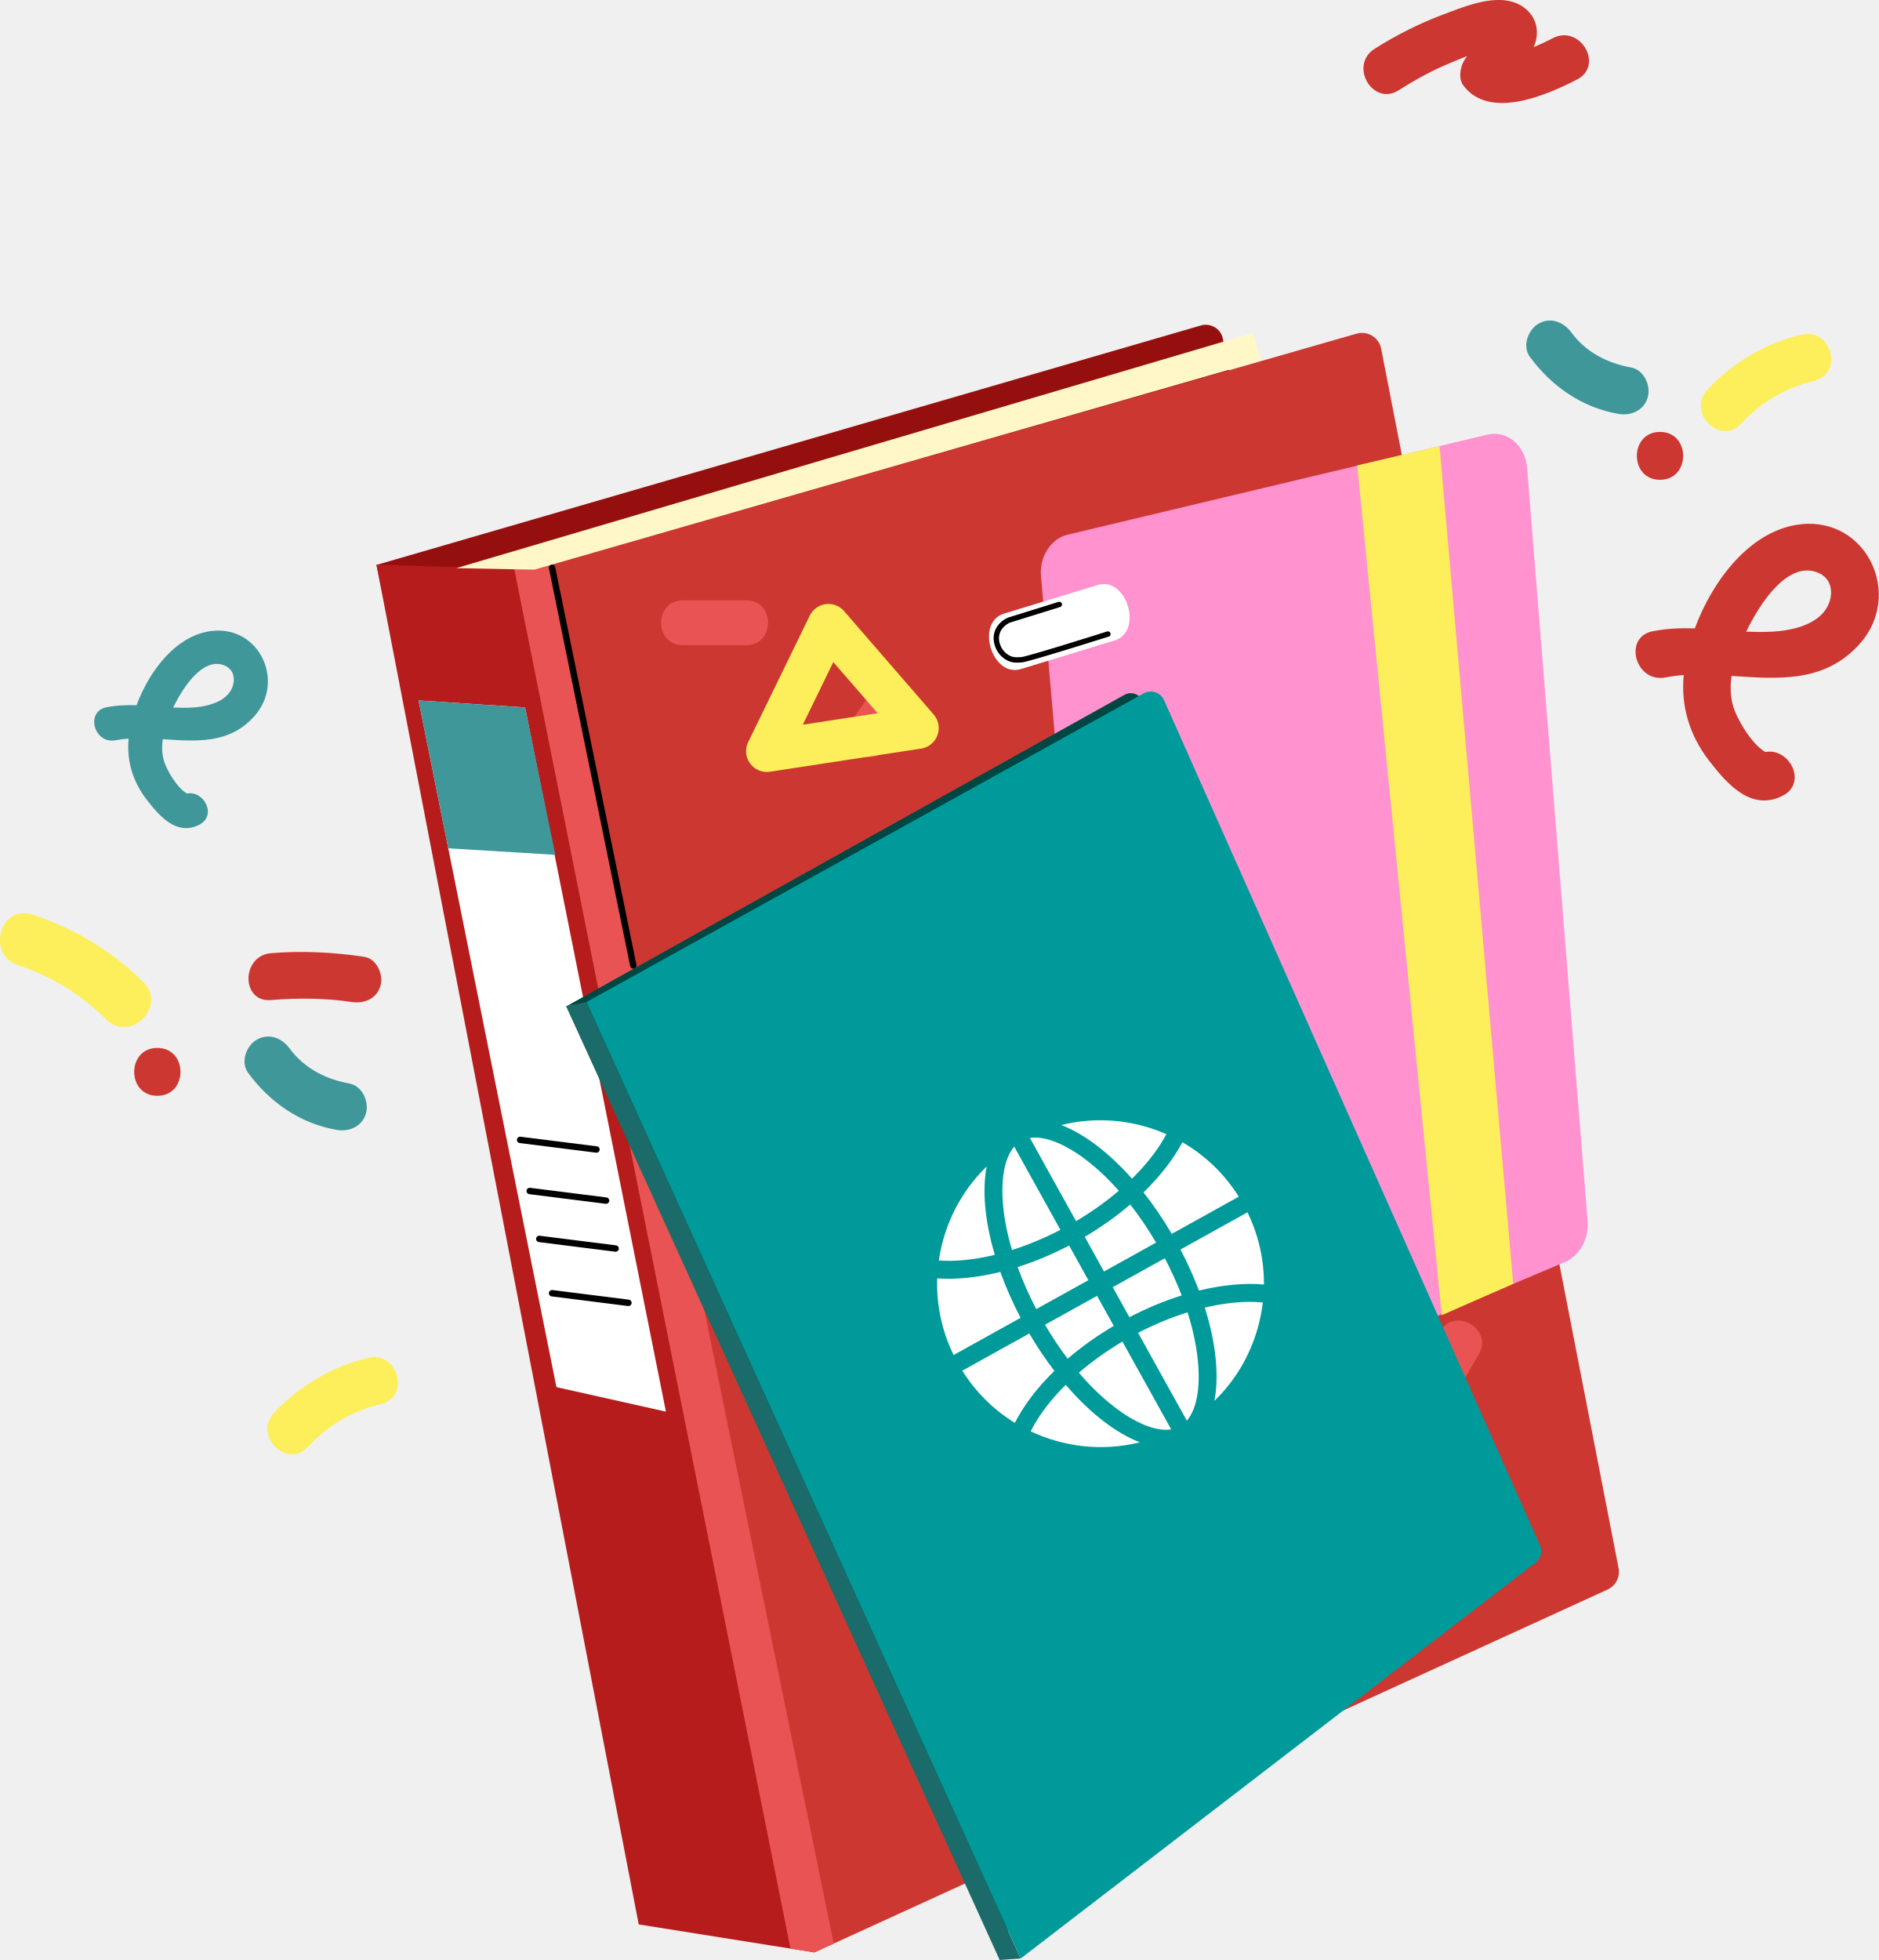
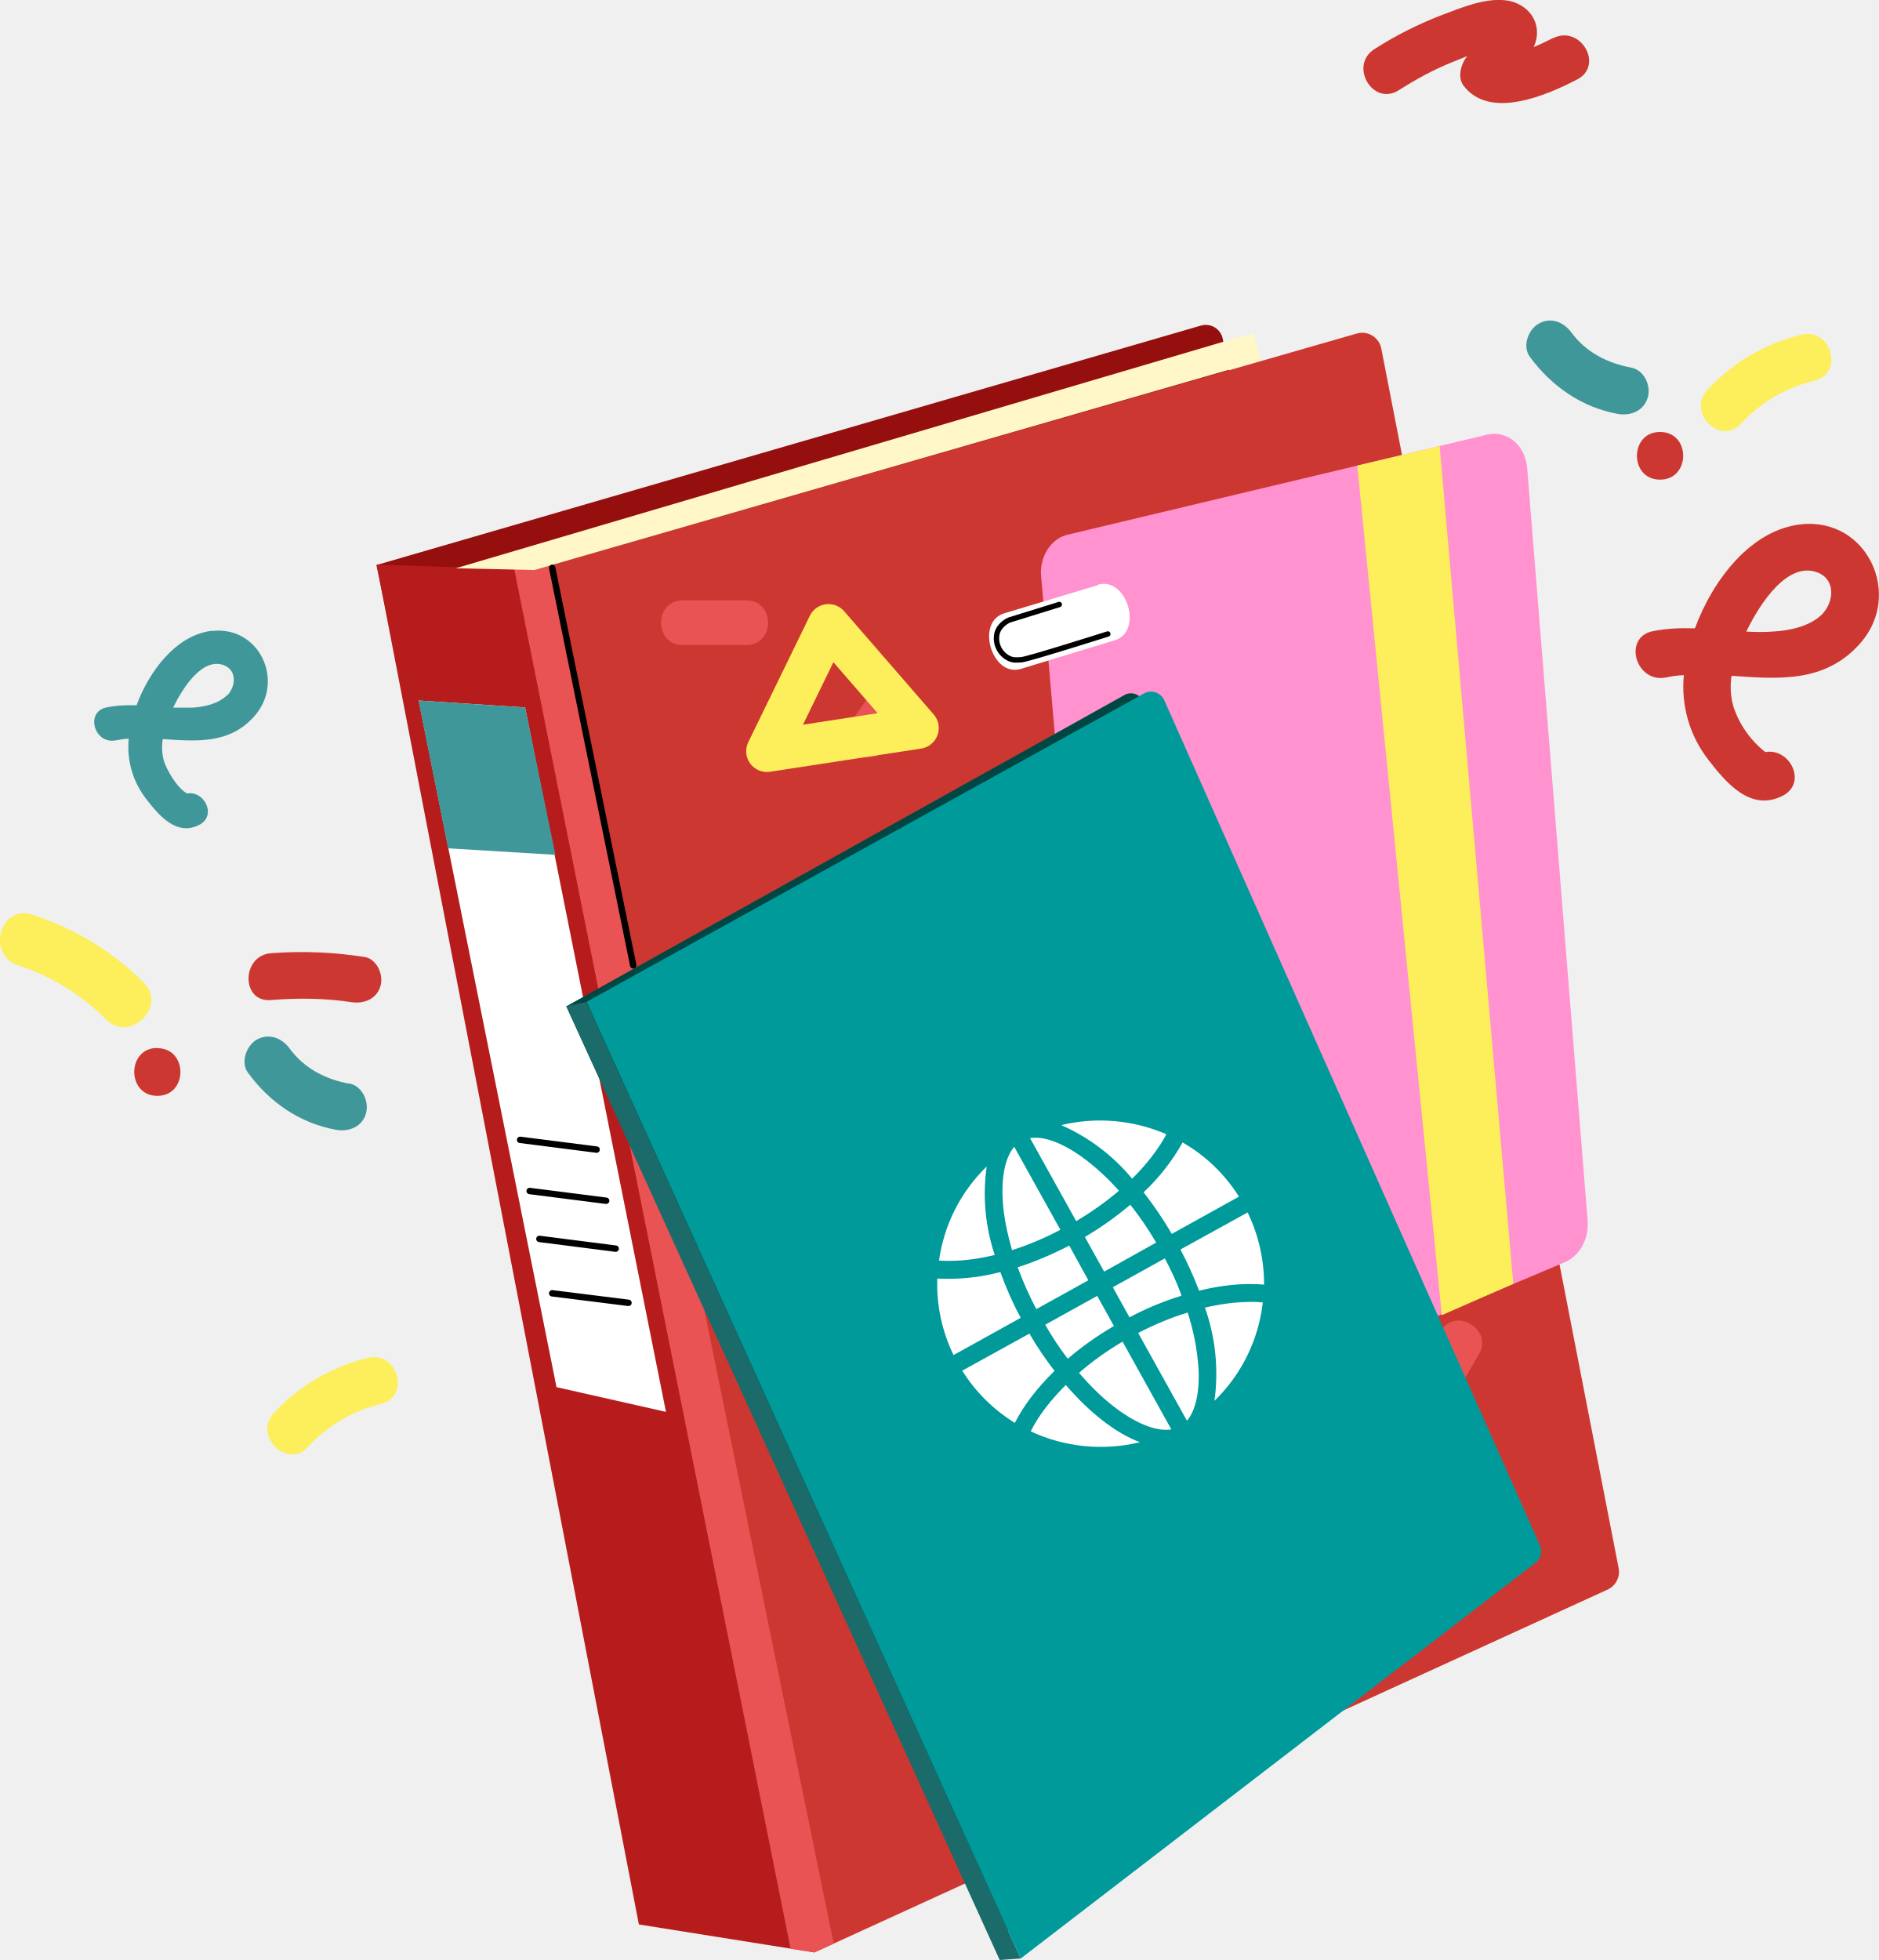
- <svg xmlns="http://www.w3.org/2000/svg" id="Layer_2" data-name="Layer 2" viewBox="0 0 866.98 904.34">
+ <svg xmlns="http://www.w3.org/2000/svg" id="Layer_2" data-name="Layer 2" viewBox="0 0 867 904.3">
  <defs>
-     <style>
-       .cls-1 {
-         fill: #fcef5b;
-       }
- 
-       .cls-2 {
-         fill: #009a9b;
-       }
- 
-       .cls-3 {
-         stroke-width: 2.95px;
-       }
- 
-       .cls-3, .cls-4 {
-         stroke: #000;
-       }
- 
-       .cls-3, .cls-4, .cls-5 {
-         fill: none;
-         stroke-linecap: round;
-         stroke-linejoin: round;
-       }
- 
-       .cls-6 {
-         fill: #fff;
-       }
- 
-       .cls-7 {
-         fill: #ff92cf;
-       }
- 
-       .cls-4 {
-         stroke-width: 2.47px;
-       }
- 
-       .cls-8 {
-         fill: #004743;
-       }
- 
-       .cls-9 {
-         fill: #1a6b69;
-       }
- 
-       .cls-10 {
-         fill: #ea5353;
-       }
- 
-       .cls-11 {
-         fill: #cd3731;
-       }
- 
-       .cls-12 {
-         fill: #b71c1c;
-       }
- 
-       .cls-5 {
-         stroke: #fcef5b;
-         stroke-width: 19.16px;
-       }
- 
-       .cls-13 {
-         fill: #960f0f;
-       }
- 
-       .cls-14 {
-         fill: #40979a;
-       }
- 
-       .cls-15 {
-         fill: #fff7c7;
-       }
-     </style>
+     <style>.cls-1{fill:#fcef5b}.cls-3{stroke-width:2.95px;stroke:#000;fill:none;stroke-linecap:round;stroke-linejoin:round}.cls-6{fill:#fff}.cls-10{fill:#ea5353}.cls-11{fill:#cd3731}.cls-14{fill:#40979a}</style>
  </defs>
  <g id="Layer_1-2" data-name="Layer 1">
-     <path class="cls-13" d="m173.73,260.66c126.82-36.83,253.64-73.67,380.46-110.5,4.52-1.28,9.19,1.53,10.09,6.07l109.91,554.66c.71,3.58-1.17,7.16-4.54,8.68-122.24,54.94-244.47,109.89-366.71,164.83-43.07-207.91-86.15-415.82-129.22-623.73Z" />
-     <path class="cls-12" d="m375.81,900.84l-81.07-12.92c-40.34-209.14-80.68-418.27-121.02-627.41,24.28.78,48.56,1.57,72.85,2.35l129.24,637.99Z" />
-     <path class="cls-11" d="m375.81,900.84l365.99-167.41c3.79-1.73,5.9-5.84,5.1-9.93l-109.55-562.6c-1.01-5.19-6.26-8.41-11.34-6.95l-379.44,108.9,129.24,637.99Z" />
-     <polygon class="cls-10" points="237.32 262.56 246.57 262.86 254.76 260.51 384.73 896.76 375.81 900.84 364.77 899.08 237.32 262.56" />
-     <path class="cls-14" d="m98.05,291.08c-16.4,1.7-29.03,18.1-35.05,34.31-4.56-.14-9.15.02-13.84.94-9.96,1.95-5.74,17.17,4.2,15.22,1.96-.38,3.96-.63,5.99-.77-.94,10.29,1.9,19.78,8.24,28.04,5.93,7.74,13.93,16.98,24.33,11.73,8.29-4.18,2.34-15.91-5.66-14.42-4.75-2.71-9.51-11.22-10.63-15.15-.93-3.27-.98-6.62-.52-9.92,15.37,1,30.75,2.41,42.33-10.68,14.2-16.04,2.33-41.55-19.39-39.29Zm6.7,29.76c-4.04,3.98-10.72,5.32-16.14,5.62-2.92.17-5.81.12-8.68-.01,4.81-9.9,13.8-23.15,23.4-19.51,6.21,2.35,5.5,9.88,1.42,13.9Z" />
-     <path class="cls-1" d="m66.18,453.17c-14.54-14.43-31.84-24.84-51.3-31.19-14.9-4.86-21.29,18.59-6.46,23.43,15.48,5.05,29.02,13.48,40.57,24.94,11.11,11.03,28.31-6.15,17.18-17.18Z" />
-     <path class="cls-11" d="m72.6,483.51c-14.22,0-14.24,22.1,0,22.1s14.24-22.1,0-22.1Z" />
-     <path class="cls-14" d="m161.18,499.91c-10.9-1.93-20.92-7.11-27.57-16.19-3.54-4.83-9.63-7.23-15.19-3.98-4.76,2.79-7.54,10.32-3.98,15.19,10,13.65,23.98,23.41,40.83,26.39,5.9,1.04,11.96-1.59,13.65-7.75,1.47-5.36-1.82-12.6-7.75-13.65Z" />
-     <path class="cls-11" d="m168.05,441.46c-14.35-2.12-28.52-2.87-43-1.66-13.77,1.15-13.89,22.78,0,21.63,12.42-1.03,24.91-.93,37.25.89,5.82.86,11.55-1.45,13.3-7.55,1.46-5.08-1.78-12.45-7.55-13.3Z" />
-     <path class="cls-1" d="m169.84,626.52c-16.68,4.05-31.71,12.84-43.4,25.41-9.68,10.41,5.92,26.09,15.64,15.64,9.26-9.96,20.43-16.52,33.64-19.72,13.82-3.35,7.97-24.68-5.88-21.33Z" />
-     <path class="cls-10" d="m344.45,277.02h-29.41c-13.28,0-13.3,20.63,0,20.63h29.41c13.28,0,13.3-20.63,0-20.63Z" />
-     <path class="cls-10" d="m484.33,344.74l-31.47,13.28c-12.23,5.16-4.23,24.18,8.02,19.01l31.47-13.28c12.23-5.16,4.23-24.18-8.02-19.01Z" />
-     <path class="cls-10" d="m539.88,279.87h-35.1c-13.28,0-13.3,20.63,0,20.63h35.1c13.28,0,13.3-20.63,0-20.63Z" />
-     <path class="cls-10" d="m391.61,558.49c1.8-6.8,4.22-13.32,7.15-19.74,5.51-12.09-13.18-20.83-18.7-8.72-3.64,7.98-6.51,16.29-8.75,24.77-1.42,5.39,3.13,11.06,8.31,12,5.85,1.07,10.57-2.9,12-8.31Z" />
-     <path class="cls-10" d="m559.64,460.61l10-14.29c3.1-4.43,2.16-11.37-2.53-14.37-4.71-3.01-11.06-2.19-14.37,2.53-3.33,4.76-6.67,9.52-10,14.29-3.1,4.43-2.16,11.37,2.53,14.37,4.71,3.01,11.06,2.19,14.37-2.53Z" />
-     <path class="cls-10" d="m668.25,465.04l-18.03-18.03c-9.4-9.4-24,5.18-14.59,14.59l18.03,18.03c9.4,9.4,24-5.18,14.59-14.59Z" />
-     <path class="cls-10" d="m590.11,604.08h-23.72c-13.28,0-13.3,20.63,0,20.63h23.72c13.28,0,13.3-20.63,0-20.63Z" />
-     <path class="cls-10" d="m470.33,540.93c-6.32-6.32-12.65-12.65-18.97-18.97-9.4-9.4-24,5.18-14.59,14.59,6.32,6.32,12.65,12.65,18.97,18.97,9.4,9.4,24-5.18,14.59-14.59Z" />
-     <path class="cls-10" d="m631.25,300.57l-15.18-15.18c-3.82-3.82-10.82-4.11-14.59,0-3.78,4.12-4.08,10.51,0,14.59l15.18,15.18c3.82,3.82,10.82,4.11,14.59,0,3.78-4.12,4.08-10.51,0-14.59Z" />
-     <path class="cls-10" d="m559.88,739.95c-7.99-6.73-15.4-14.06-22.22-21.98-3.64-4.22-10.86-3.73-14.59,0-4.19,4.19-3.65,10.36,0,14.59,6.82,7.92,14.23,15.25,22.22,21.98,4.26,3.59,10.41,4.18,14.59,0,3.68-3.68,4.28-10.98,0-14.59Z" />
-     <path class="cls-10" d="m658.15,704.09l-15.12-15.12c-3.82-3.82-10.82-4.11-14.59,0-3.78,4.12-4.08,10.51,0,14.59l15.12,15.12c3.82,3.82,10.82,4.11,14.59,0,3.78-4.12,4.08-10.51,0-14.59Z" />
-     <path class="cls-10" d="m665.02,654.89l17.45-30.22c6.64-11.5-11.22-21.83-17.87-10.32l-17.45,30.22c-6.64,11.5,11.22,21.83,17.87,10.32Z" />
-     <path class="cls-10" d="m450.81,716.18h-36.05c-13.28,0-13.3,20.63,0,20.63h36.05c13.28,0,13.3-20.63,0-20.63Z" />
-     <path class="cls-10" d="m409.39,345.1l10-14.29c3.1-4.43,2.16-11.37-2.53-14.37-4.71-3.01-11.06-2.19-14.37,2.53-3.33,4.76-6.67,9.52-10,14.29-3.1,4.43-2.16,11.37,2.53,14.37,4.71,3.01,11.06,2.19,14.37-2.53Z" />
-     <g>
-       <path class="cls-11" d="m831.18,241.88c-22.98,2.38-40.66,25.35-49.1,48.05-6.39-.19-12.82.03-19.38,1.31-13.95,2.73-8.05,24.05,5.88,21.32,2.75-.54,5.55-.88,8.38-1.08-1.32,14.41,2.66,27.71,11.54,39.27,8.31,10.84,19.51,23.78,34.08,16.43,11.61-5.86,3.28-22.29-7.93-20.2-6.65-3.79-13.33-15.72-14.89-21.21-1.31-4.57-1.37-9.27-.73-13.9,21.53,1.4,43.07,3.37,59.3-14.96,19.89-22.46,3.26-58.19-27.16-55.04Zm9.38,41.68c-5.66,5.58-15.01,7.45-22.61,7.88-4.09.23-8.14.17-12.16-.02,6.73-13.87,19.32-32.43,32.78-27.33,8.69,3.29,7.7,13.84,1.99,19.48Z" />
-       <path class="cls-11" d="m716.54,17.63c-2.55,1.31-5.6,2.79-8.84,4.11.79-1.69,1.34-3.5,1.48-5.5.64-8.57-5.82-14.84-13.98-16-9.49-1.35-20.26,3.07-28.94,6.33-11.2,4.2-21.84,9.55-31.93,15.95-11.98,7.6-.9,26.75,11.16,19.1,7.72-4.9,15.67-9.3,24.16-12.73,1.17-.47,4.03-1.71,7.33-3.01-.78,1.11-1.36,2.03-1.61,2.52-1.63,3.26-2.43,7.97,0,11.16,11.96,15.72,37.96,4.55,52.33-2.85,12.66-6.52,1.48-25.61-11.16-19.1Z" />
-       <path class="cls-1" d="m831.27,154.4c-16.68,4.05-31.71,12.84-43.4,25.41-9.68,10.41,5.92,26.09,15.64,15.64,9.26-9.96,20.43-16.52,33.64-19.72,13.82-3.35,7.97-24.68-5.88-21.33Z" />
-       <path class="cls-14" d="m752.66,169.55c-10.9-1.93-20.92-7.11-27.57-16.19-3.54-4.83-9.63-7.23-15.19-3.98-4.76,2.79-7.54,10.32-3.98,15.19,10,13.65,23.98,23.41,40.83,26.39,5.9,1.04,11.96-1.59,13.65-7.75,1.47-5.36-1.82-12.6-7.75-13.65Z" />
-       <path class="cls-11" d="m766.02,199.28c-14.22,0-14.24,22.1,0,22.1s14.24-22.1,0-22.1Z" />
-     </g>
-     <path class="cls-15" d="m210.58,262.13c122.56-36.18,245.11-72.35,367.67-108.53,1.25,4.24,2.5,8.49,3.75,12.73-111.81,32.18-223.62,64.35-335.43,96.53-12-.24-24-.48-35.99-.72Z" />
-     <g>
-       <path class="cls-6" d="m193.15,323.18l49.16,3.23,64.98,324.91c-16.84-3.77-33.68-7.54-50.52-11.31-21.2-105.61-42.41-211.22-63.61-316.82Z" />
-       <path class="cls-14" d="m256.27,394.43c-4.65-22.67-9.31-45.35-13.96-68.02l-49.16-3.23c4.57,22.74,9.13,45.49,13.7,68.23,16.47,1,32.95,2.01,49.42,3.01Z" />
-     </g>
-     <line class="cls-3" x1="254.76" y1="261.98" x2="292.24" y2="445.45" />
-     <path class="cls-1" d="m504.32,351.98c-39.03,65.64-89.65,99.25-92.18,100.91l-10.49-16.04c.64-.42,59.4-39.59,96.93-114.33" />
-     <polygon class="cls-5" points="353.87 346.6 382.28 288.25 423.6 335.93 353.87 346.6" />
-     <line class="cls-3" x1="254.76" y1="596.69" x2="289.99" y2="601.13" />
-     <line class="cls-3" x1="248.86" y1="571.63" x2="284.09" y2="576.07" />
-     <line class="cls-3" x1="244.44" y1="549.52" x2="279.67" y2="553.96" />
-     <line class="cls-3" x1="240.02" y1="525.94" x2="275.25" y2="530.38" />
-     <path class="cls-7" d="m533.38,662.13l188.77-79.83c6.79-2.87,11.12-10.7,10.46-18.93l-27.91-347.39c-.84-10.45-9.28-17.6-18.25-15.46l-193.83,46.19c-7.7,1.83-13.03,10.15-12.25,19.11l33.25,382.22c.96,11.06,10.63,17.95,19.77,14.08Z" />
-     <g>
-       <path class="cls-8" d="m261.31,464.33c85.86-47.91,171.73-95.82,257.59-143.74,3.07-1.68,6.92-.42,8.33,2.72l172.41,384.08c1.11,2.48.35,5.39-1.84,7.05-79.51,60.29-159.02,120.57-238.53,180.86-65.99-143.66-131.97-287.31-197.96-430.97Z" />
-       <path class="cls-9" d="m461.31,904.34c3.22-.23,6.45-.46,9.67-.7l-200.36-441.31c-3.12.61-6.24,1.23-9.35,1.84,66.68,146.72,133.36,293.44,200.04,440.17Z" />
-       <path class="cls-2" d="m471.02,903.63l237.58-182.61c2.46-1.89,3.3-5.22,2.04-8.06l-173.48-389.9c-1.6-3.6-5.94-5.05-9.39-3.15l-257.11,142.41,200.36,441.31Z" />
-     </g>
-     <g>
-       <path class="cls-6" d="m506.54,269.92l-43.22,13.2c-13.35,4.08-5.57,29.65,7.81,25.57l43.22-13.2c13.35-4.08,5.57-29.65-7.81-25.57Z" />
-       <path class="cls-4" d="m488.84,278.89l-23.26,7.23c-.62.27-4.3,1.94-5.48,5.94-.67,2.26-.21,4.14,0,4.95.8,3.12,3.11,5.79,5.94,6.92,2.04.82,3.94.5,5.19.5,2.47,0,40.03-11.89,40.03-11.89h0" />
-     </g>
-     <path class="cls-6" d="m459.05,578.99c-4.59-15.52-5.88-29.8-3.74-40.78-9.37,9.07-16.24,20.48-19.92,33.35-.95,3.33-1.66,6.68-2.15,10.04,1.79.12,3.65.17,5.57.14,6.36-.11,13.15-1.04,20.25-2.76Zm78.46,1.57l-24.03,13.34,7.7,13.86c8.08-4.22,16.2-7.57,24.11-10.05-2.18-5.69-4.78-11.44-7.77-17.16Zm-75.89,6.31c-10.48,2.59-20.4,3.59-29.14,2.98-.42,12.15,2.14,24.23,7.56,35.36l30.92-17.17c-3.74-7.11-6.85-14.23-9.34-21.18Zm79.1-17.56l30.92-17.17c-6.58-10.48-15.48-19.04-26.02-25.11-4.1,7.74-10.2,15.63-17.94,23.15,4.58,5.79,8.97,12.2,13.03,19.13Zm-19.15-13.56c-6.22,5.31-13.26,10.35-21,14.92l8.88,16,24.03-13.34c-3.7-6.3-7.71-12.2-11.92-17.57Zm13.84-27.65c1.04-1.61,1.98-3.21,2.83-4.8-3.11-1.36-6.34-2.53-9.66-3.48-12.88-3.68-26.19-3.88-38.84-.72,10.45,3.99,21.89,12.63,32.63,24.73,5.22-5.12,9.6-10.39,13.05-15.73Zm-60.43,87.17l-30.92,17.17c6.21,9.89,14.49,18.07,24.26,24.06,4.05-7.99,10.26-16.19,18.23-23.98-4.05-5.28-7.94-11.06-11.57-17.25Zm24.06-81.67c-9.2-6.54-17.59-9.51-23.79-8.55l21.31,38.38c7.14-4.22,13.75-8.93,19.72-14.04-5.55-6.26-11.36-11.61-17.24-15.79Zm48.97,71.91c-7.65,2.38-15.31,5.56-22.83,9.47l22.5,40.52c4.1-4.75,6.01-13.44,5.32-24.71-.48-7.89-2.19-16.45-4.99-25.28Zm7.96-2.19c5.15,16.39,6.67,31.53,4.43,43.04,9.37-9.07,16.24-20.48,19.92-33.35,1.14-3.99,1.94-8.03,2.42-12.07-2.24-.21-4.59-.29-7.02-.25-6.21.11-12.83.99-19.75,2.64Zm-93.27-49.55c.44,7.2,1.91,14.96,4.29,22.98,7.49-2.36,14.98-5.49,22.34-9.32l-21.31-38.38c-4.1,4.75-6.01,13.44-5.32,24.71Zm82.04,22.76c3.34,6.35,6.18,12.71,8.52,18.94,10.83-2.65,21.07-3.58,30-2.8.08-11.46-2.49-22.81-7.6-33.31l-30.92,17.17Zm-52.07,50.39c6.29-5.4,13.42-10.53,21.28-15.16l-7.7-13.86-24.03,13.34c3.27,5.56,6.77,10.81,10.45,15.67Zm-14.47-22.9l24.03-13.34-8.88-16c-7.96,4.15-15.96,7.47-23.76,9.94,2.34,6.42,5.22,12.94,8.61,19.41Zm38.47,46.95c9.2,6.54,17.59,9.51,23.79,8.55l-22.5-40.52c-7.3,4.32-14.04,9.13-20.11,14.37,6.02,7.04,12.38,13.02,18.82,17.6Zm-37.56,3.36c-1.32,2.05-2.49,4.08-3.5,6.09,3.68,1.73,7.53,3.19,11.52,4.33,12.88,3.68,26.19,3.88,38.85.72-10.96-4.18-23-13.48-34.19-26.51-5.06,5-9.31,10.15-12.68,15.37Z" />
-     <path class="cls-1" d="m664.29,205.84c-12.67,2.97-25.33,5.95-38,8.92,13.01,130.69,26.02,261.38,39.02,392.08l32.98-14.5c-11.33-128.83-22.67-257.67-34-386.5Z" />
+     <path d="m173.7 260.7 380.5-110.5a8 8 0 0 1 10 6l110 554.7a7.9 7.9 0 0 1-4.6 8.7L303 884.4 173.7 260.7Z" style="fill:#960f0f" />
+     <path d="m375.8 900.8-81-12.9-121-627.4 72.8 2.4 129.2 638Z" style="fill:#b71c1c" />
+     <path d="m375.8 900.8 366-167.4a9 9 0 0 0 5.1-9.9L637.4 160.9a9 9 0 0 0-11.4-7L246.6 263l129.2 638Z" class="cls-11" />
+     <path d="m237.3 262.6 9.3.3 8.2-2.4 129.9 636.3-8.9 4-11-1.7-127.5-636.5z" class="cls-10" />
+     <path d="M98 291c-16.4 1.8-29 18.2-35 34.4-4.6-.1-9.2 0-13.8 1-10 1.9-5.8 17.1 4.2 15.2 2-.4 4-.7 6-.8a39 39 0 0 0 8.2 28c6 7.8 14 17 24.3 11.8 8.3-4.2 2.4-16-5.6-14.5-4.8-2.7-9.5-11.2-10.7-15.1a24 24 0 0 1-.5-10c15.4 1 30.8 2.5 42.3-10.6 14.2-16 2.4-41.6-19.3-39.3Zm6.7 29.8c-4 4-10.7 5.4-16 5.7h-8.8c4.8-10 13.8-23.2 23.4-19.6 6.2 2.4 5.5 10 1.5 14Z" class="cls-14" />
+     <path d="M66.2 453.2A128.8 128.8 0 0 0 14.9 422c-15-4.9-21.3 18.6-6.5 23.4a102 102 0 0 1 40.6 25c11.1 11 28.3-6.2 17.2-17.2Z" class="cls-1" />
+     <path d="M72.6 483.5c-14.2 0-14.2 22.1 0 22.1s14.2-22 0-22Z" class="cls-11" />
+     <path d="M161.2 500c-11-2-21-7.2-27.6-16.3-3.5-4.8-9.6-7.2-15.2-4-4.7 2.8-7.5 10.4-4 15.2 10 13.7 24 23.4 40.9 26.4 5.9 1 12-1.6 13.6-7.7 1.5-5.4-1.8-12.6-7.7-13.7Z" class="cls-14" />
+     <path d="M168 441.5a185.8 185.8 0 0 0-43-1.7c-13.7 1.1-13.8 22.8 0 21.6 12.5-1 25-.9 37.3 1 5.8.8 11.6-1.5 13.3-7.6 1.5-5.1-1.8-12.5-7.5-13.3Z" class="cls-11" />
+     <path d="M169.8 626.5a87.2 87.2 0 0 0-43.4 25.4c-9.6 10.4 6 26.1 15.7 15.7a66.2 66.2 0 0 1 33.6-19.8c13.8-3.3 8-24.6-5.9-21.3Z" class="cls-1" />
+     <path d="M344.4 277H315c-13.2 0-13.3 20.6 0 20.6h29.4c13.3 0 13.4-20.6 0-20.6ZM484.3 344.7 453 358c-12.3 5.2-4.3 24.2 8 19l31.5-13.3c12.2-5.1 4.2-24.1-8-19ZM539.9 279.9h-35.1c-13.3 0-13.3 20.6 0 20.6h35c13.4 0 13.4-20.6 0-20.6ZM391.6 558.5c1.8-6.8 4.2-13.3 7.2-19.7 5.5-12.1-13.2-20.9-18.7-8.8a155 155 0 0 0-8.8 24.8c-1.4 5.4 3.1 11 8.3 12 5.9 1 10.6-2.9 12-8.3ZM559.6 460.6l10-14.3c3.1-4.4 2.2-11.4-2.5-14.4s-11-2.1-14.4 2.6l-10 14.3c-3 4.4-2.1 11.3 2.6 14.3s11 2.2 14.3-2.5ZM668.3 465l-18-18c-9.5-9.4-24 5.2-14.7 14.6l18 18c9.5 9.4 24-5.2 14.6-14.6ZM590.1 604h-23.7c-13.3 0-13.3 20.7 0 20.7H590c13.3 0 13.3-20.6 0-20.6ZM470.3 541l-19-19c-9.3-9.4-24 5.1-14.5 14.5l19 19c9.3 9.4 24-5.2 14.5-14.6ZM631.3 300.6 616 285.4c-3.8-3.8-10.8-4.1-14.6 0-3.8 4.1-4.1 10.5 0 14.6l15.2 15.2c3.8 3.8 10.8 4 14.5 0 3.8-4.2 4.1-10.6 0-14.6ZM559.9 740c-8-6.8-15.4-14.1-22.2-22-3.7-4.2-10.9-3.8-14.6 0-4.2 4.2-3.7 10.3 0 14.6 6.8 7.9 14.2 15.2 22.2 22 4.3 3.5 10.4 4.1 14.6 0 3.7-3.7 4.3-11 0-14.6ZM658.1 704l-15-15c-3.9-3.8-10.9-4.1-14.7 0-3.7 4-4 10.5 0 14.6l15.2 15c3.8 3.9 10.8 4.2 14.5 0 3.8-4 4.1-10.4 0-14.5ZM665 654.9l17.5-30.2c6.6-11.5-11.2-21.9-17.9-10.4l-17.4 30.3c-6.7 11.5 11.2 21.8 17.8 10.3ZM450.8 716.2h-36c-13.3 0-13.3 20.6 0 20.6h36c13.3 0 13.3-20.6 0-20.6ZM409.4 345.1l10-14.3c3-4.4 2.2-11.4-2.5-14.4s-11.1-2.1-14.4 2.6l-10 14.3c-3.1 4.4-2.2 11.3 2.5 14.3s11 2.2 14.4-2.5Z" class="cls-10" />
+     <path d="M831.2 241.9c-23 2.4-40.7 25.3-49.1 48-6.4-.2-12.8 0-19.4 1.3-14 2.8-8 24 5.9 21.4 2.7-.6 5.5-1 8.4-1.1a54.7 54.7 0 0 0 11.5 39.3c8.3 10.8 19.5 23.7 34 16.4 11.7-5.9 3.4-22.3-7.9-20.2a44.4 44.4 0 0 1-14.8-21.2 33.5 33.5 0 0 1-.8-14c21.6 1.5 43.1 3.4 59.3-14.9 20-22.4 3.3-58.2-27.1-55Zm9.4 41.7c-5.7 5.5-15 7.4-22.7 7.8-4 .3-8 .2-12.1 0 6.7-13.8 19.3-32.4 32.8-27.3 8.7 3.3 7.7 13.8 2 19.5ZM716.5 17.6c-2.5 1.3-5.6 2.8-8.8 4.1.8-1.7 1.3-3.5 1.5-5.5.6-8.5-5.8-14.8-14-16-9.5-1.3-20.3 3.1-29 6.4a172.8 172.8 0 0 0-31.9 16c-12 7.5-.9 26.7 11.2 19 7.7-4.9 15.7-9.3 24.1-12.7l7.4-3c-.8 1-1.4 2-1.6 2.5-1.7 3.3-2.5 8 0 11.2 12 15.7 38 4.5 52.3-2.9 12.7-6.5 1.5-25.6-11.2-19Z" class="cls-11" />
+     <path d="M831.3 154.4a87.2 87.2 0 0 0-43.4 25.4c-9.7 10.4 5.9 26.1 15.6 15.6a66.2 66.2 0 0 1 33.6-19.7c13.9-3.3 8-24.6-5.8-21.3Z" class="cls-1" />
+     <path d="M752.7 169.6c-11-2-21-7.2-27.6-16.2-3.6-4.9-9.6-7.3-15.2-4-4.8 2.8-7.5 10.3-4 15.2 10 13.6 24 23.4 40.8 26.4 6 1 12-1.6 13.7-7.8 1.5-5.3-1.8-12.6-7.8-13.6Z" class="cls-14" />
+     <path d="M766 199.3c-14.2 0-14.2 22 0 22s14.3-22 0-22Z" class="cls-11" />
+     <path d="m210.6 262.1 367.7-108.5 3.7 12.7L246.6 263l-36-.8Z" style="fill:#fff7c7" />
+     <path d="m193.2 323.2 49.1 3.2 65 325-50.5-11.4-63.6-316.8Z" class="cls-6" />
+     <path d="m256.3 394.4-14-68-49.2-3.2 13.7 68.2 49.5 3Z" class="cls-14" />
+     <path d="m254.8 262 37.4 183.4" class="cls-3" />
+     <path d="M504.3 352a328.7 328.7 0 0 1-92.2 100.9l-10.5-16a320 320 0 0 0 97-114.4" class="cls-1" />
+     <path d="m353.9 346.6 28.4-58.3 41.3 47.6-69.7 10.7z" style="stroke:#fcef5b;stroke-width:19.16px;fill:none;stroke-linecap:round;stroke-linejoin:round" />
+     <path d="m254.8 596.7 35.2 4.4M248.9 571.6l35.2 4.5M244.4 549.5l35.3 4.5M240 525.9l35.3 4.5" class="cls-3" />
+     <path d="m533.4 662.1 188.8-79.8c6.7-2.9 11-10.7 10.4-19L704.7 216c-.8-10.5-9.3-17.6-18.3-15.5l-193.8 46.2c-7.7 1.8-13 10.2-12.2 19.1L513.6 648c1 11.1 10.6 18 19.8 14.1Z" style="fill:#ff92cf" />
+     <path d="M261.3 464.3 519 320.6a6 6 0 0 1 8.3 2.7l172.4 384c1.1 2.6.4 5.5-1.8 7.1L459.3 895.3l-198-431Z" style="fill:#004743" />
+     <path d="m461.3 904.3 9.7-.7-200.4-441.3-9.3 1.9 200 440.1Z" style="fill:#1a6b69" />
+     <path d="M471 903.6 708.6 721a6.7 6.7 0 0 0 2-8L537.2 323c-1.6-3.5-6-5-9.4-3L270.7 462.2 471 903.6Z" style="fill:#009a9b" />
+     <path d="M506.5 270 463.3 283c-13.3 4.1-5.5 29.7 7.8 25.6l43.3-13.2c13.3-4 5.5-29.7-7.9-25.6Z" class="cls-6" />
+     <path d="m488.8 278.9-23.2 7.2c-.6.3-4.3 2-5.5 6a10.3 10.3 0 0 0 6 11.9c2 .8 3.9.4 5.1.4 2.5 0 40-11.9 40-11.9h0" style="stroke-width:2.47px;fill:none;stroke-linecap:round;stroke-linejoin:round;stroke:#000" />
+     <path d="M459 579a89.3 89.3 0 0 1-3.7-40.8 74.9 74.9 0 0 0-22 43.4c1.7.1 3.6.2 5.5.1 6.4 0 13.2-1 20.3-2.7Zm78.5 1.6-24 13.3 7.7 13.9c8-4.3 16.2-7.6 24-10-2-5.8-4.7-11.5-7.7-17.2Zm-75.9 6.3a95.4 95.4 0 0 1-29.1 3 74.7 74.7 0 0 0 7.5 35.3l31-17.2c-3.8-7-6.9-14.2-9.4-21.1Zm79.1-17.6 31-17.2a74.7 74.7 0 0 0-26-25 95.2 95.2 0 0 1-18 23c4.6 5.9 9 12.3 13 19.2Zm-19.1-13.5a149.3 149.3 0 0 1-21 14.9l8.9 16 24-13.4c-3.7-6.3-7.7-12.2-12-17.5Zm13.8-27.7c1-1.6 2-3.2 2.8-4.8a77 77 0 0 0-48.5-4.2 89.3 89.3 0 0 1 32.7 24.7 92.8 92.8 0 0 0 13-15.7ZM475 615.3l-31 17.1c6.3 10 14.6 18.1 24.3 24.1 4-8 10.3-16.2 18.3-24-4.1-5.3-8-11-11.6-17.2Zm24-81.7c-9.2-6.5-17.5-9.5-23.7-8.5l21.3 38.3c7.1-4.2 13.7-8.9 19.7-14a103.9 103.9 0 0 0-17.3-15.8Zm49 72c-7.6 2.3-15.3 5.5-22.8 9.4l22.5 40.5c4-4.7 6-13.4 5.3-24.7a106 106 0 0 0-5-25.3Zm8-2.3a91.5 91.5 0 0 1 4.4 43 74.9 74.9 0 0 0 22.3-45.4c-2.2-.2-4.6-.3-7-.2-6.2.1-12.8 1-19.7 2.6Zm-93.3-49.5c.4 7.2 2 15 4.3 23a139 139 0 0 0 22.3-9.4L468 529.1c-4 4.7-6 13.4-5.3 24.7Zm82 22.7c3.4 6.4 6.2 12.7 8.6 19 10.8-2.7 21-3.6 30-2.8 0-11.5-2.5-22.8-7.6-33.3l-31 17.1Zm-52 50.4c6.3-5.4 13.4-10.5 21.3-15.1l-7.7-13.9-24 13.3c3.2 5.6 6.7 10.9 10.4 15.7ZM478.2 604l24-13.3-8.8-16c-8 4.1-16 7.5-23.8 10 2.3 6.3 5.2 12.9 8.6 19.3Zm38.5 47c9.2 6.5 17.6 9.5 23.8 8.5L518 619c-7.3 4.3-14 9.1-20.1 14.4 6 7 12.3 13 18.8 17.6Zm-37.6 3.3c-1.3 2-2.5 4.1-3.5 6.1a76.5 76.5 0 0 0 50.4 5c-11-4.1-23-13.4-34.2-26.4-5 5-9.3 10.1-12.7 15.3Z" class="cls-6" />
+     <path d="m664.3 205.8-38 9 39 392 33-14.5-34-386.5Z" class="cls-1" />
  </g>
</svg>
